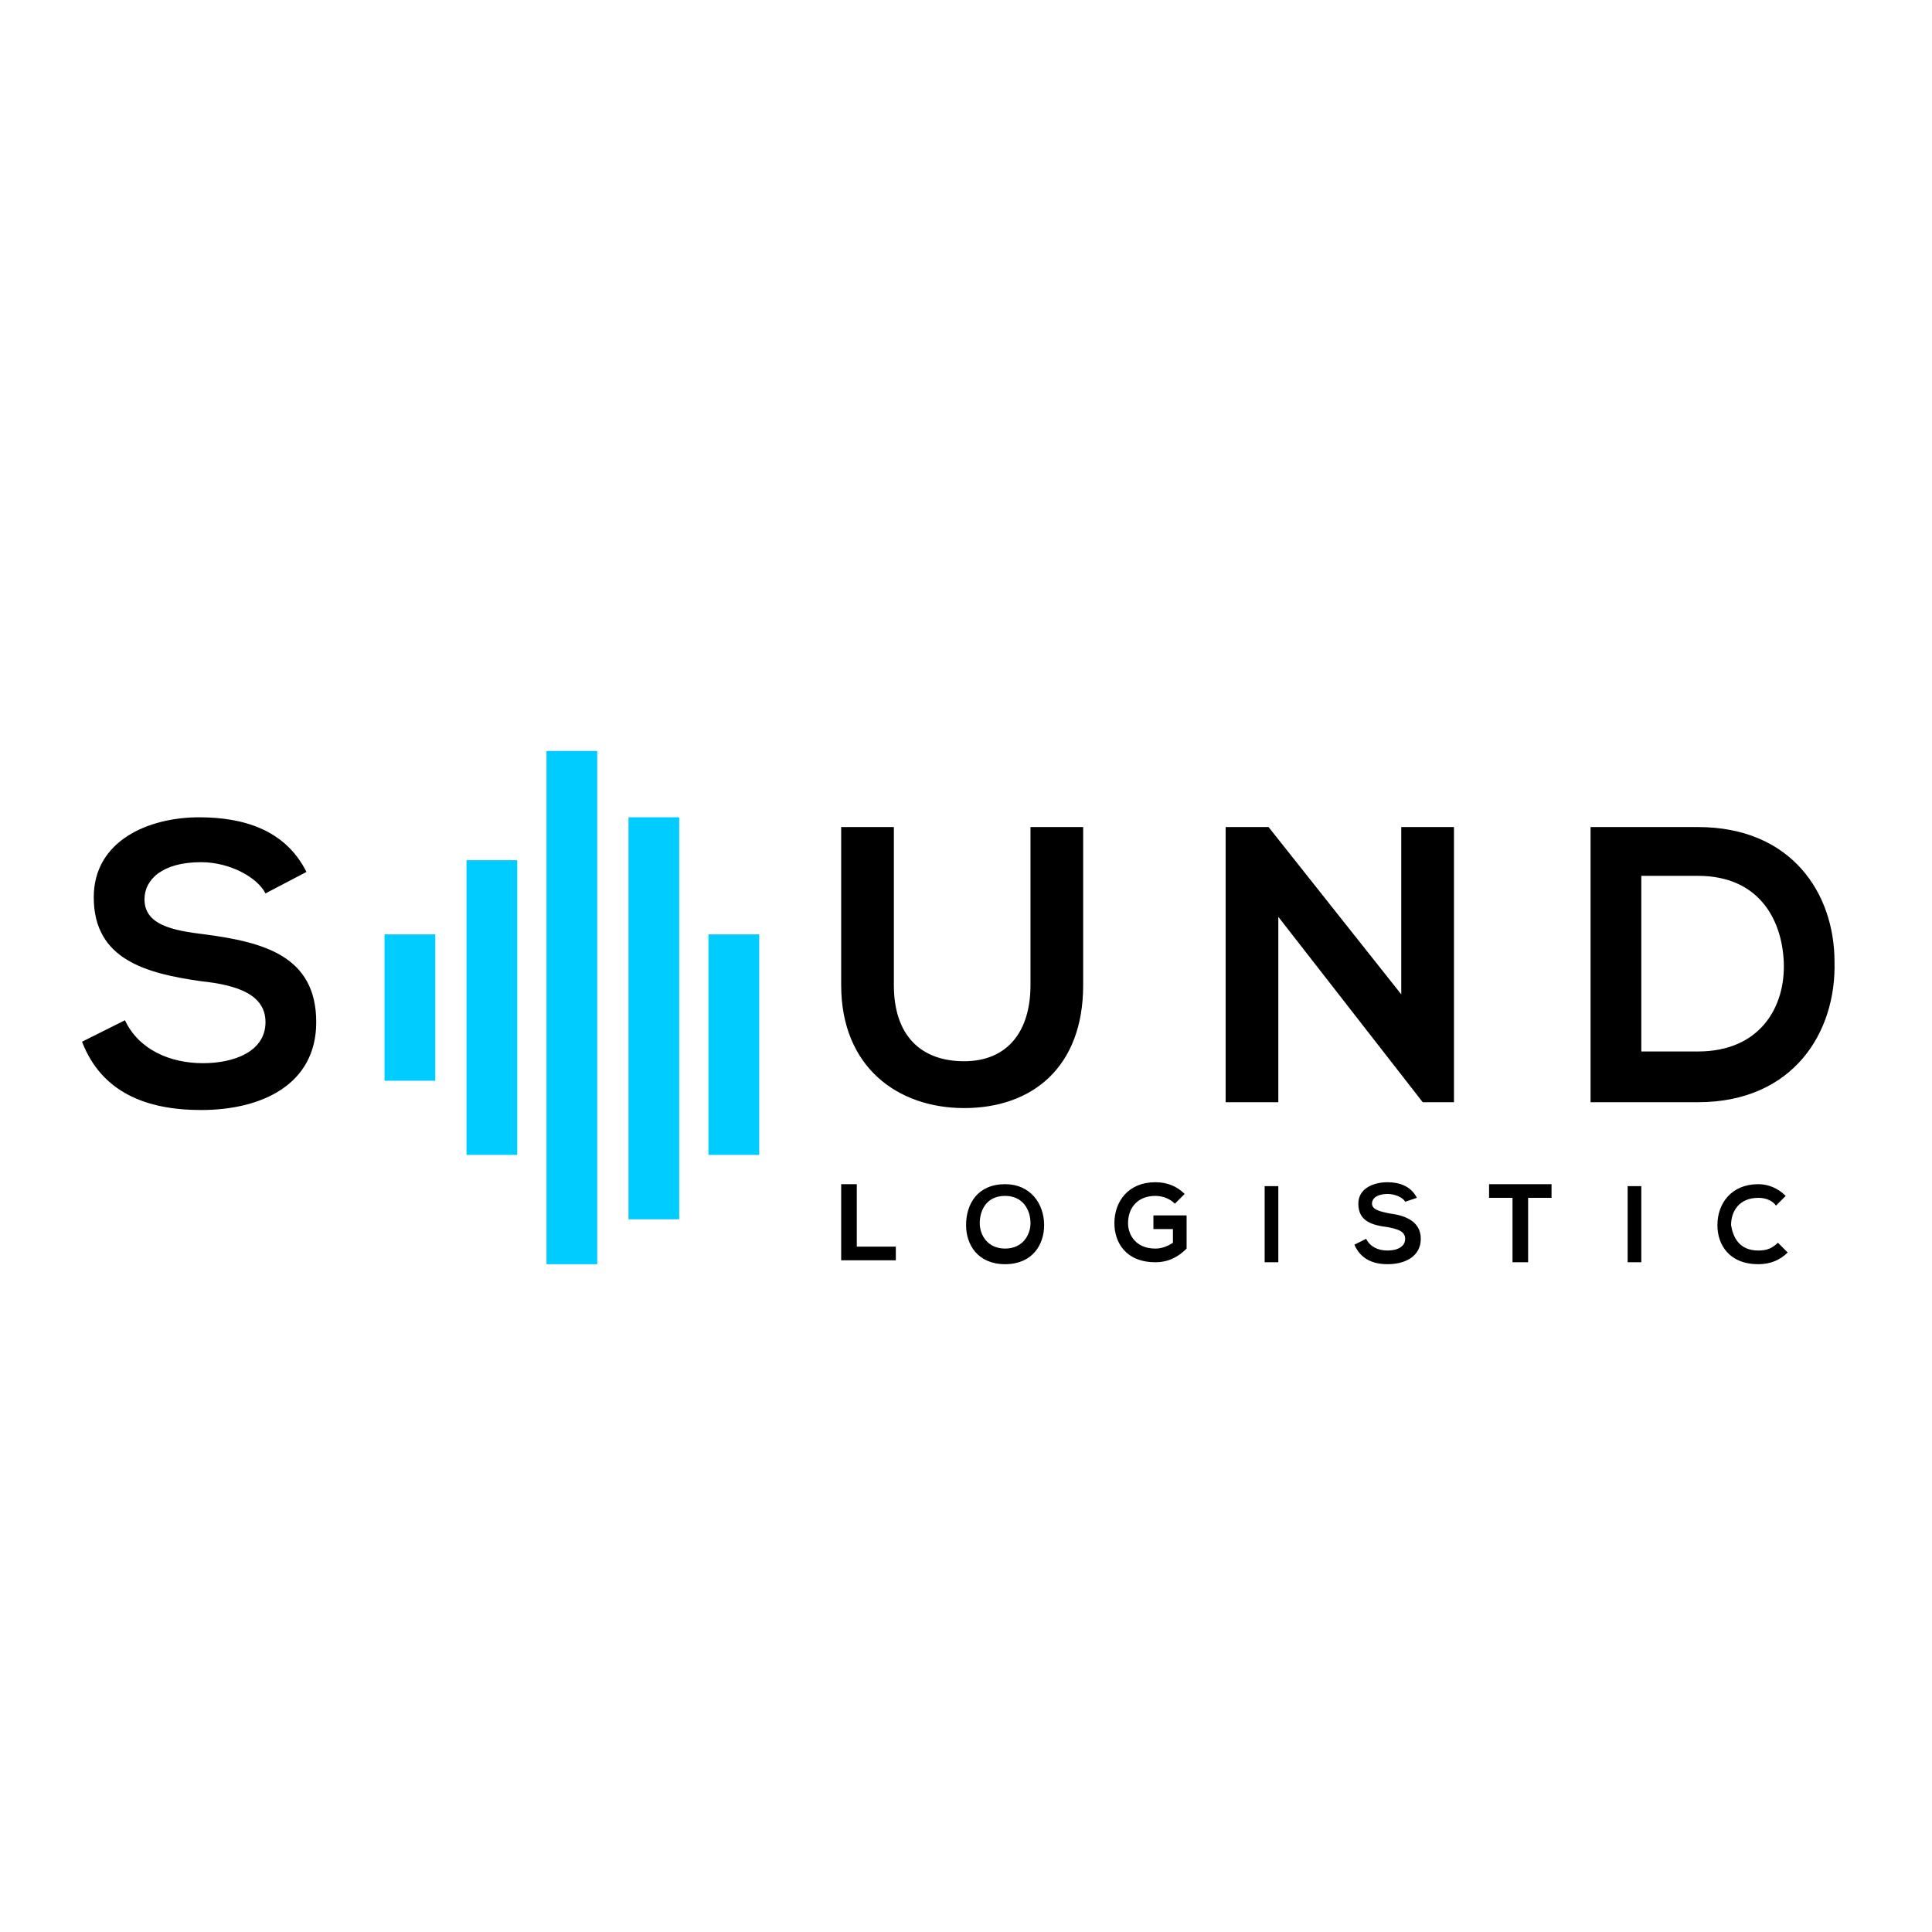
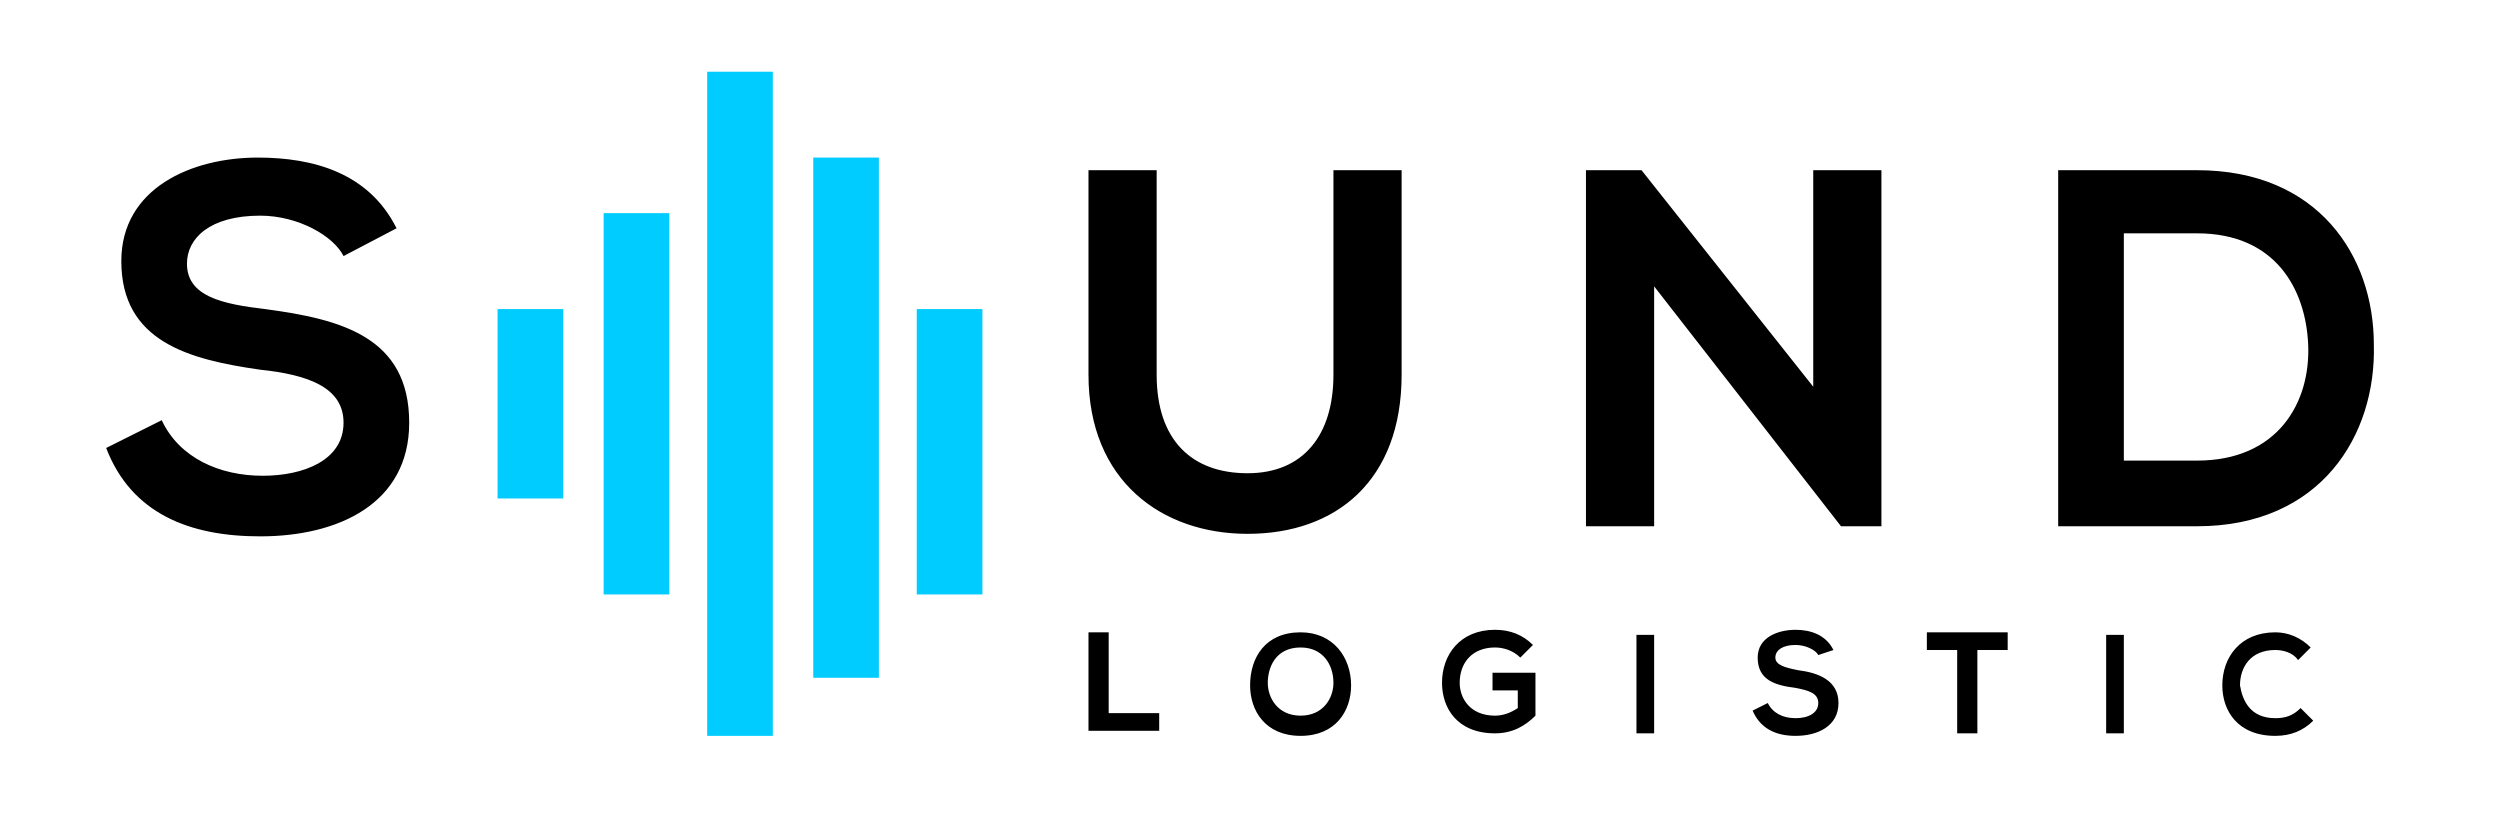
- <svg xmlns="http://www.w3.org/2000/svg" xmlns:ns1="http://taptrix.com/inkpad/svg_extensions" height="125pt" width="125pt" version="1.1" viewBox="0,0,125,125">
+ <svg xmlns="http://www.w3.org/2000/svg" xmlns:ns1="http://taptrix.com/inkpad/svg_extensions" height="41pt" width="125pt" version="1.1" viewBox="0,0,125,41">
  <defs />
  <g id="Untitled" ns1:layerName="Untitled">
    <g opacity="1">
-       <path d="M54.424+76.616L54.424+81.54L57.96+81.54L57.96+80.657L55.434+80.657L55.434+76.616L54.424+76.616L54.424+76.616ZM65.03+76.616C63.263+76.616+62.505+77.879+62.505+79.268C62.505+80.53+63.263+81.793+65.03+81.793C66.798+81.793+67.555+80.53+67.555+79.268C67.555+77.879+66.672+76.616+65.03+76.616L65.03+76.616ZM65.03+77.374C66.167+77.374+66.672+78.258+66.672+79.141C66.672+79.899+66.167+80.783+65.03+80.783C63.894+80.783+63.389+79.899+63.389+79.141C63.389+78.384+63.768+77.374+65.03+77.374L65.03+77.374ZM76.647+77.248C76.141+76.742+75.51+76.49+74.752+76.49C72.985+76.49+72.101+77.752+72.101+79.141C72.101+80.404+72.859+81.667+74.752+81.667C75.636+81.667+76.268+81.288+76.773+80.783L76.773+78.636L74.626+78.636L74.626+79.52L75.889+79.52L75.889+80.404C75.51+80.657+75.131+80.783+74.752+80.783C73.49+80.783+72.985+79.899+72.985+79.141C72.985+78.131+73.616+77.374+74.752+77.374C75.131+77.374+75.636+77.5+76.015+77.879L76.647+77.248L76.647+77.248ZM82.707+81.667L82.707+76.742L81.823+76.742L81.823+81.667L82.707+81.667L82.707+81.667ZM91.672+77.5C91.293+76.742+90.535+76.49+89.778+76.49C88.894+76.49+87.884+76.869+87.884+77.879C87.884+79.015+88.768+79.268+89.778+79.394C90.409+79.52+90.914+79.647+90.914+80.151C90.914+80.657+90.409+80.909+89.778+80.909C89.147+80.909+88.641+80.657+88.389+80.151L87.631+80.53C88.01+81.414+88.768+81.793+89.778+81.793C90.914+81.793+91.924+81.288+91.924+80.151C91.924+79.015+90.914+78.636+89.904+78.51C89.273+78.384+88.768+78.258+88.768+77.879C88.768+77.5+89.147+77.248+89.778+77.248C90.283+77.248+90.788+77.5+90.914+77.752L91.672+77.5L91.672+77.5ZM97.985+81.667L98.869+81.667L98.869+77.5L100.384+77.5L100.384+76.616C98.995+76.616+97.732+76.616+96.343+76.616L96.343+77.5L97.859+77.5L97.859+81.667L97.985+81.667ZM106.192+81.667L106.192+76.742L105.308+76.742L105.308+81.667L106.192+81.667L106.192+81.667ZM115.03+80.404C114.652+80.783+114.273+80.909+113.768+80.909C112.505+80.909+112.126+80.025+112+79.268C112+78.384+112.505+77.5+113.768+77.5C114.146+77.5+114.652+77.626+114.904+78.005L115.535+77.374C115.03+76.869+114.399+76.616+113.768+76.616C112+76.616+111.116+77.879+111.116+79.268C111.116+80.53+111.874+81.793+113.768+81.793C114.525+81.793+115.157+81.54+115.662+81.035L115.03+80.404L115.03+80.404Z" opacity="1" fill="#000000" />
-       <path d="M19.828+56.414C18.439+53.636+15.662+52.879+12.884+52.879C9.601+52.879+6.066+54.394+6.066+58.056C6.066+62.096+9.475+62.98+13.01+63.485C15.409+63.737+17.177+64.369+17.177+66.136C17.177+68.03+15.157+68.788+13.136+68.788C10.99+68.788+8.97+67.904+8.086+66.01L5.308+67.399C6.571+70.682+9.475+71.818+13.01+71.818C16.924+71.818+20.46+70.177+20.46+66.136C20.46+61.843+17.05+60.96+13.263+60.455C11.116+60.202+9.348+59.823+9.348+58.182C9.348+56.919+10.485+55.783+13.01+55.783C14.904+55.783+16.672+56.793+17.177+57.803L19.828+56.414L19.828+56.414ZM66.672+53.51L66.672+63.737C66.672+66.768+65.157+68.662+62.379+68.662C59.601+68.662+57.833+67.02+57.833+63.737L57.833+53.51L54.424+53.51L54.424+63.737C54.424+69.04+58.086+71.692+62.379+71.692C66.798+71.692+70.081+69.04+70.081+63.737L70.081+53.51L66.672+53.51L66.672+53.51ZM90.788+64.495L82.076+53.51L79.298+53.51L79.298+71.313L82.707+71.313L82.707+59.318L92.05+71.313L92.05+71.313L94.071+71.313L94.071+53.51L90.662+53.51L90.662+64.495L90.788+64.495ZM109.854+53.51C107.707+53.51+105.056+53.51+102.909+53.51L102.909+71.313C105.056+71.313+107.707+71.313+109.854+71.313C116.04+71.313+118.818+66.768+118.692+62.222C118.692+57.803+115.914+53.51+109.854+53.51L109.854+53.51ZM106.192+56.667L109.854+56.667C113.768+56.667+115.283+59.444+115.409+62.222C115.535+65.126+113.894+68.03+109.854+68.03L106.192+68.03L106.192+56.667L106.192+56.667Z" opacity="1" fill="#000000" />
-       <path d="M28.162+69.924L28.162+69.798L28.162+60.455L28.162+60.455L24.879+60.455L24.879+60.455L24.879+69.798L24.879+69.924L28.162+69.924Z" opacity="1" fill="#00ccff" />
-       <path d="M49.121+74.722L49.121+74.596L49.121+60.581L49.121+60.455L45.838+60.455L45.838+60.581L45.838+74.596L45.838+74.722L49.121+74.722Z" opacity="1" fill="#00ccff" />
-       <path d="M43.944+78.889L43.944+78.763L43.944+53.005L43.944+52.879L40.662+52.879L40.662+53.005L40.662+78.763L40.662+78.889L43.944+78.889L43.944+78.889Z" opacity="1" fill="#00ccff" />
-       <path d="M38.641+81.793C38.641+81.793+38.641+81.667+38.641+81.54L38.641+48.712L38.641+48.586L35.359+48.586L35.359+48.712L35.359+81.54C35.359+81.667+35.359+81.667+35.359+81.793L38.641+81.793L38.641+81.793Z" opacity="1" fill="#00ccff" />
-       <path d="M33.465+74.722L33.465+74.596L33.465+55.783L33.465+55.657L30.182+55.657L30.182+55.783L30.182+74.596L30.182+74.722L33.465+74.722L33.465+74.722Z" opacity="1" fill="#00ccff" />
+       <path d="M54.424+31.616L54.424+36.54L57.96+36.54L57.96+35.657L55.434+35.657L55.434+31.616L54.424+31.616L54.424+31.616ZM65.03+31.616C63.263+31.616+62.505+32.879+62.505+34.268C62.505+35.53+63.263+36.793+65.03+36.793C66.798+36.793+67.555+35.53+67.555+34.268C67.555+32.879+66.672+31.616+65.03+31.616L65.03+31.616ZM65.03+32.374C66.167+32.374+66.672+33.258+66.672+34.141C66.672+34.899+66.167+35.783+65.03+35.783C63.894+35.783+63.389+34.899+63.389+34.141C63.389+33.384+63.768+32.374+65.03+32.374L65.03+32.374ZM76.647+32.248C76.141+31.742+75.51+31.49+74.752+31.49C72.985+31.49+72.101+32.752+72.101+34.141C72.101+35.404+72.859+36.667+74.752+36.667C75.636+36.667+76.268+36.288+76.773+35.783L76.773+33.636L74.626+33.636L74.626+34.52L75.889+34.52L75.889+35.404C75.51+35.657+75.131+35.783+74.752+35.783C73.49+35.783+72.985+34.899+72.985+34.141C72.985+33.131+73.616+32.374+74.752+32.374C75.131+32.374+75.636+32.5+76.015+32.879L76.647+32.248L76.647+32.248ZM82.707+36.667L82.707+31.742L81.823+31.742L81.823+36.667L82.707+36.667L82.707+36.667ZM91.672+32.5C91.293+31.742+90.535+31.49+89.778+31.49C88.894+31.49+87.884+31.869+87.884+32.879C87.884+34.015+88.768+34.268+89.778+34.394C90.409+34.52+90.914+34.647+90.914+35.151C90.914+35.657+90.409+35.909+89.778+35.909C89.147+35.909+88.641+35.657+88.389+35.151L87.631+35.53C88.01+36.414+88.768+36.793+89.778+36.793C90.914+36.793+91.924+36.288+91.924+35.151C91.924+34.015+90.914+33.636+89.904+33.51C89.273+33.384+88.768+33.258+88.768+32.879C88.768+32.5+89.147+32.248+89.778+32.248C90.283+32.248+90.788+32.5+90.914+32.752L91.672+32.5L91.672+32.5ZM97.985+36.667L98.869+36.667L98.869+32.5L100.384+32.5L100.384+31.616C98.995+31.616+97.732+31.616+96.343+31.616L96.343+32.5L97.859+32.5L97.859+36.667L97.985+36.667ZM106.192+36.667L106.192+31.742L105.308+31.742L105.308+36.667L106.192+36.667L106.192+36.667ZM115.03+35.404C114.652+35.783+114.273+35.909+113.768+35.909C112.505+35.909+112.126+35.025+112+34.268C112+33.384+112.505+32.5+113.768+32.5C114.146+32.5+114.652+32.626+114.904+33.005L115.535+32.374C115.03+31.869+114.399+31.616+113.768+31.616C112+31.616+111.116+32.879+111.116+34.268C111.116+35.53+111.874+36.793+113.768+36.793C114.525+36.793+115.157+36.54+115.662+36.035L115.03+35.404L115.03+35.404Z" opacity="1" fill="#000000" />
+       <path d="M19.828+11.414C18.439+8.636+15.662+7.879+12.884+7.879C9.601+7.879+6.066+9.394+6.066+13.056C6.066+17.096+9.475+17.98+13.01+18.485C15.409+18.737+17.177+19.369+17.177+21.136C17.177+23.03+15.157+23.788+13.136+23.788C10.99+23.788+8.97+22.904+8.086+21.01L5.308+22.399C6.571+25.682+9.475+26.818+13.01+26.818C16.924+26.818+20.46+25.177+20.46+21.136C20.46+16.843+17.05+15.96+13.263+15.455C11.116+15.202+9.348+14.823+9.348+13.182C9.348+11.919+10.485+10.783+13.01+10.783C14.904+10.783+16.672+11.793+17.177+12.803L19.828+11.414L19.828+11.414ZM66.672+8.51L66.672+18.737C66.672+21.768+65.157+23.662+62.379+23.662C59.601+23.662+57.833+22.02+57.833+18.737L57.833+8.51L54.424+8.51L54.424+18.737C54.424+24.04+58.086+26.692+62.379+26.692C66.798+26.692+70.081+24.04+70.081+18.737L70.081+8.51L66.672+8.51L66.672+8.51ZM90.788+19.495L82.076+8.51L79.298+8.51L79.298+26.313L82.707+26.313L82.707+14.318L92.05+26.313L92.05+26.313L94.071+26.313L94.071+8.51L90.662+8.51L90.662+19.495L90.788+19.495ZM109.854+8.51C107.707+8.51+105.056+8.51+102.909+8.51L102.909+26.313C105.056+26.313+107.707+26.313+109.854+26.313C116.04+26.313+118.818+21.768+118.692+17.222C118.692+12.803+115.914+8.51+109.854+8.51L109.854+8.51ZM106.192+11.667L109.854+11.667C113.768+11.667+115.283+14.444+115.409+17.222C115.535+20.126+113.894+23.03+109.854+23.03L106.192+23.03L106.192+11.667L106.192+11.667Z" opacity="1" fill="#000000" />
+       <path d="M28.162+24.924L28.162+24.798L28.162+15.454L28.162+15.454L24.879+15.454L24.879+15.454L24.879+24.798L24.879+24.924L28.162+24.924Z" opacity="1" fill="#00ccff" />
+       <path d="M49.121+29.722L49.121+29.596L49.121+15.581L49.121+15.454L45.838+15.454L45.838+15.581L45.838+29.596L45.838+29.722L49.121+29.722Z" opacity="1" fill="#00ccff" />
+       <path d="M43.944+33.889L43.944+33.763L43.944+8.005L43.944+7.879L40.662+7.879L40.662+8.005L40.662+33.763L40.662+33.889L43.944+33.889L43.944+33.889Z" opacity="1" fill="#00ccff" />
+       <path d="M38.641+36.793C38.641+36.793+38.641+36.667+38.641+36.54L38.641+3.712L38.641+3.586L35.359+3.586L35.359+3.712L35.359+36.54C35.359+36.667+35.359+36.667+35.359+36.793L38.641+36.793L38.641+36.793Z" opacity="1" fill="#00ccff" />
+       <path d="M33.465+29.722L33.465+29.596L33.465+10.783L33.465+10.657L30.182+10.657L30.182+10.783L30.182+29.596L30.182+29.722L33.465+29.722L33.465+29.722Z" opacity="1" fill="#00ccff" />
    </g>
  </g>
</svg>
